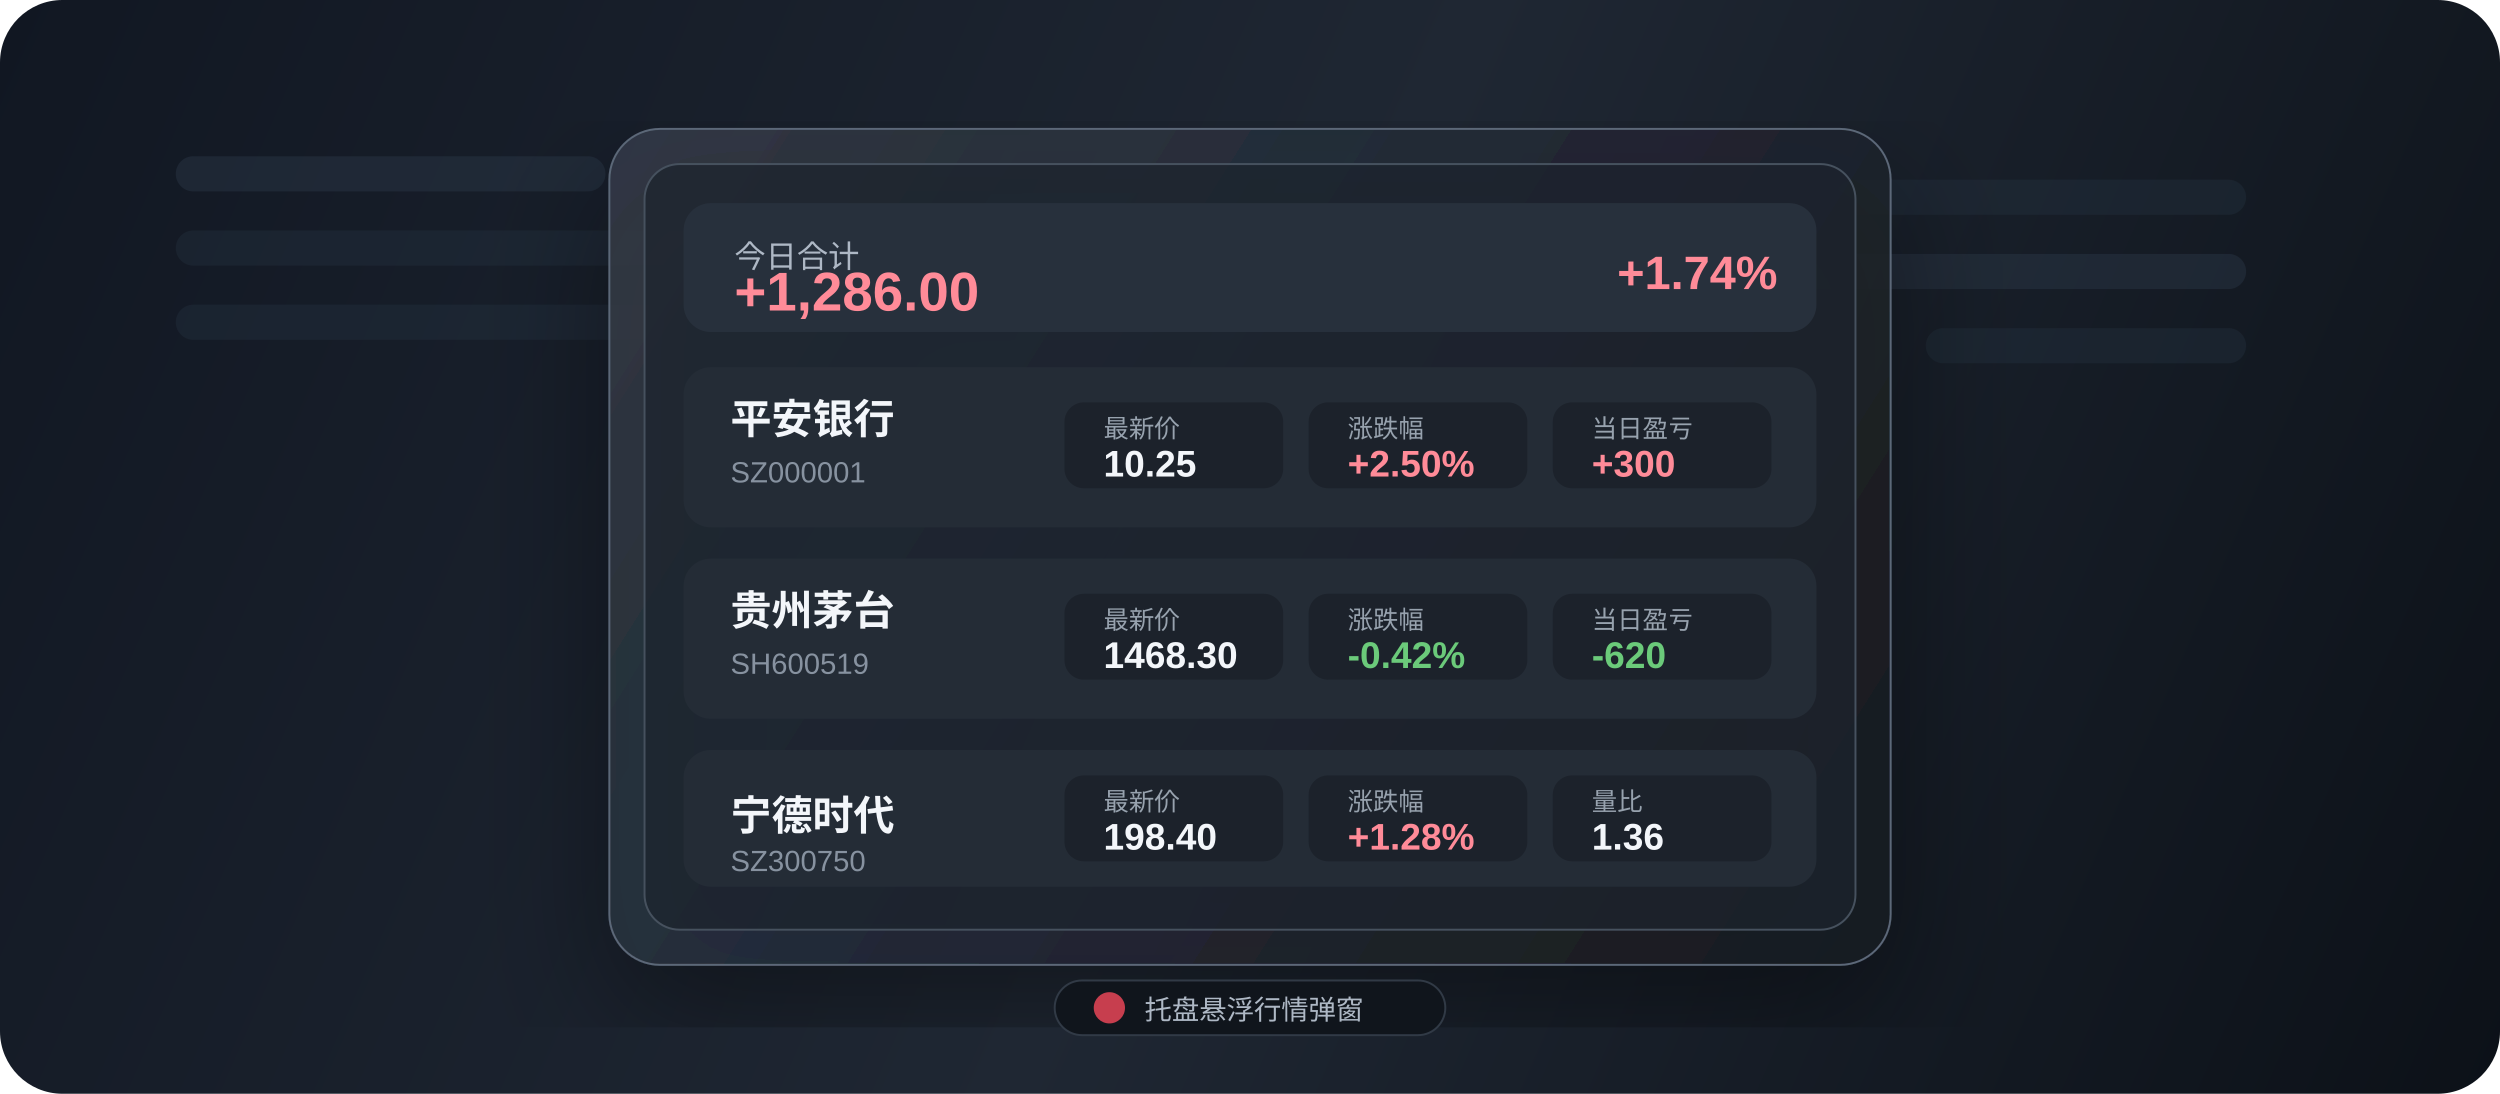
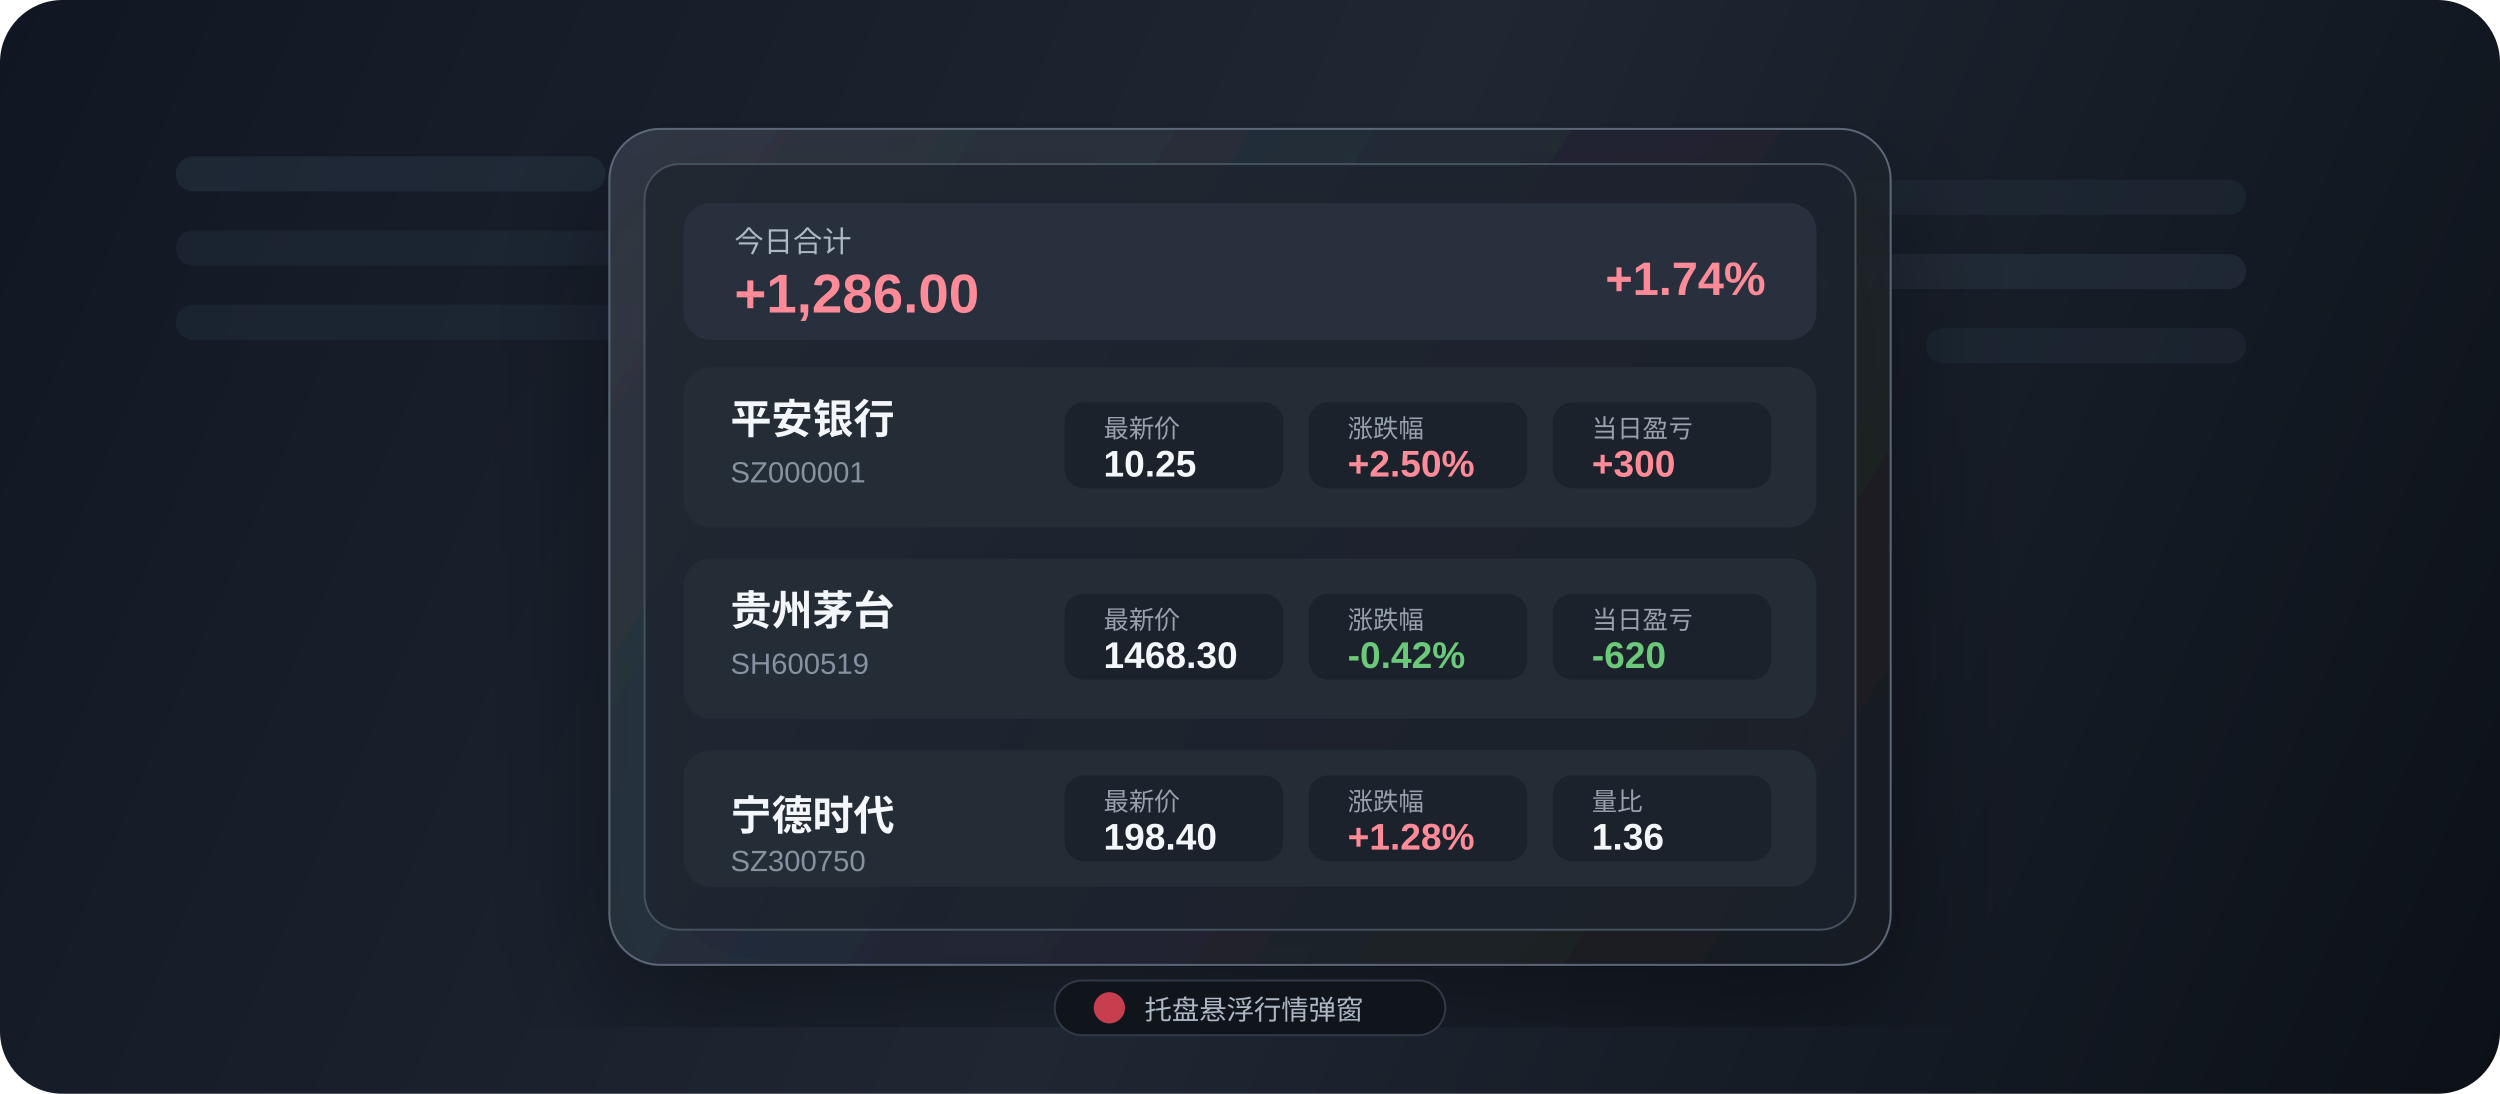
<svg xmlns="http://www.w3.org/2000/svg" width="1280" height="560" viewBox="0 0 1280 560" fill="none">
  <defs>
    <linearGradient id="desk" x1="0" y1="0" x2="1280" y2="560" gradientUnits="userSpaceOnUse">
      <stop stop-color="#111722" />
      <stop offset="0.5" stop-color="#1F2733" />
      <stop offset="1" stop-color="#0C1118" />
    </linearGradient>
    <linearGradient id="glass" x1="330" y1="84" x2="950" y2="476" gradientUnits="userSpaceOnUse">
      <stop stop-color="#313946" stop-opacity="0.88" />
      <stop offset="1" stop-color="#171B22" stop-opacity="0.9" />
    </linearGradient>
    <filter id="shadow" x="250" y="34" width="780" height="492" filterUnits="userSpaceOnUse" color-interpolation-filters="sRGB">
      <feDropShadow dx="0" dy="28" stdDeviation="34" flood-color="#000000" flood-opacity="0.45" />
    </filter>
  </defs>
  <rect width="1280" height="560" rx="32" fill="url(#desk)" />
  <g opacity="0.34">
    <rect x="90" y="80" width="220" height="18" rx="9" fill="#314052" />
    <rect x="90" y="118" width="300" height="18" rx="9" fill="#263442" />
    <rect x="90" y="156" width="250" height="18" rx="9" fill="#263442" />
    <rect x="940" y="92" width="210" height="18" rx="9" fill="#263442" />
    <rect x="886" y="130" width="264" height="18" rx="9" fill="#314052" />
    <rect x="986" y="168" width="164" height="18" rx="9" fill="#263442" />
  </g>
  <rect x="312" y="66" width="656" height="428" rx="26" fill="url(#glass)" stroke="#5B6778" filter="url(#shadow)" />
  <rect x="330" y="84" width="620" height="392" rx="18" fill="#1D232D" fill-opacity="0.72" stroke="#46515E" />
  <g font-family="Segoe UI, Microsoft YaHei, Arial, sans-serif">
-     <rect x="350" y="104" width="580" height="66" rx="14" fill="#27303C" />
-     <text x="376" y="137" fill="#AEB8C5" font-size="16">今日合计</text>
-     <text x="376" y="159" fill="#FF8B98" font-size="28" font-weight="700">+1,286.00</text>
-     <text x="828" y="148" fill="#FF8B98" font-size="24" font-weight="700">+1.74%</text>
+     <rect x="350" y="104" width="580" height="70" rx="14" fill="#27303C" />
+     <text x="376" y="129" fill="#AEB8C5" font-size="15">今日合计</text>
+     <text x="376" y="160" fill="#FF8B98" font-size="28" font-weight="700">+1,286.00</text>
+     <text x="904" y="151" text-anchor="end" fill="#FF8B98" font-size="24" font-weight="700">+1.74%</text>
    <g>
      <rect x="350" y="188" width="580" height="82" rx="14" fill="#242C36" />
      <text x="374" y="222" fill="#F3F6FA" font-size="21" font-weight="700">平安银行</text>
      <text x="374" y="247" fill="#8792A0" font-size="15">SZ000001</text>
      <rect x="545" y="206" width="112" height="44" rx="10" fill="#1C222B" />
      <text x="565" y="224" fill="#97A2AE" font-size="13">最新价</text>
      <text x="565" y="244" fill="#F3F6FA" font-size="19" font-weight="700">10.25</text>
      <rect x="670" y="206" width="112" height="44" rx="10" fill="#1C222B" />
      <text x="690" y="224" fill="#97A2AE" font-size="13">涨跌幅</text>
      <text x="690" y="244" fill="#FF8B98" font-size="19" font-weight="700">+2.50%</text>
      <rect x="795" y="206" width="112" height="44" rx="10" fill="#1C222B" />
      <text x="815" y="224" fill="#97A2AE" font-size="13">当日盈亏</text>
      <text x="815" y="244" fill="#FF8B98" font-size="19" font-weight="700">+300</text>
    </g>
    <g>
      <rect x="350" y="286" width="580" height="82" rx="14" fill="#242C36" />
      <text x="374" y="320" fill="#F3F6FA" font-size="21" font-weight="700">贵州茅台</text>
      <text x="374" y="345" fill="#8792A0" font-size="15">SH600519</text>
      <rect x="545" y="304" width="112" height="44" rx="10" fill="#1C222B" />
      <text x="565" y="322" fill="#97A2AE" font-size="13">最新价</text>
      <text x="565" y="342" fill="#F3F6FA" font-size="19" font-weight="700">1468.30</text>
      <rect x="670" y="304" width="112" height="44" rx="10" fill="#1C222B" />
      <text x="690" y="322" fill="#97A2AE" font-size="13">涨跌幅</text>
      <text x="690" y="342" fill="#6BCA7A" font-size="19" font-weight="700">-0.42%</text>
      <rect x="795" y="304" width="112" height="44" rx="10" fill="#1C222B" />
      <text x="815" y="322" fill="#97A2AE" font-size="13">当日盈亏</text>
      <text x="815" y="342" fill="#6BCA7A" font-size="19" font-weight="700">-620</text>
    </g>
    <g>
      <rect x="350" y="384" width="580" height="70" rx="14" fill="#242C36" />
      <text x="374" y="425" fill="#F3F6FA" font-size="21" font-weight="700">宁德时代</text>
      <text x="374" y="446" fill="#8792A0" font-size="15">SZ300750</text>
      <rect x="545" y="397" width="112" height="44" rx="10" fill="#1C222B" />
      <text x="565" y="415" fill="#97A2AE" font-size="13">最新价</text>
      <text x="565" y="435" fill="#F3F6FA" font-size="19" font-weight="700">198.40</text>
      <rect x="670" y="397" width="112" height="44" rx="10" fill="#1C222B" />
      <text x="690" y="415" fill="#97A2AE" font-size="13">涨跌幅</text>
      <text x="690" y="435" fill="#FF8B98" font-size="19" font-weight="700">+1.28%</text>
      <rect x="795" y="397" width="112" height="44" rx="10" fill="#1C222B" />
      <text x="815" y="415" fill="#97A2AE" font-size="13">量比</text>
      <text x="815" y="435" fill="#F3F6FA" font-size="19" font-weight="700">1.36</text>
    </g>
    <rect x="540" y="502" width="200" height="28" rx="14" fill="#10151C" stroke="#313A46" />
    <circle cx="568" cy="516" r="8" fill="#C73E4E" />
    <text x="586" y="522" fill="#AEB8C5" font-size="14">托盘悬浮行情弹窗</text>
  </g>
</svg>
